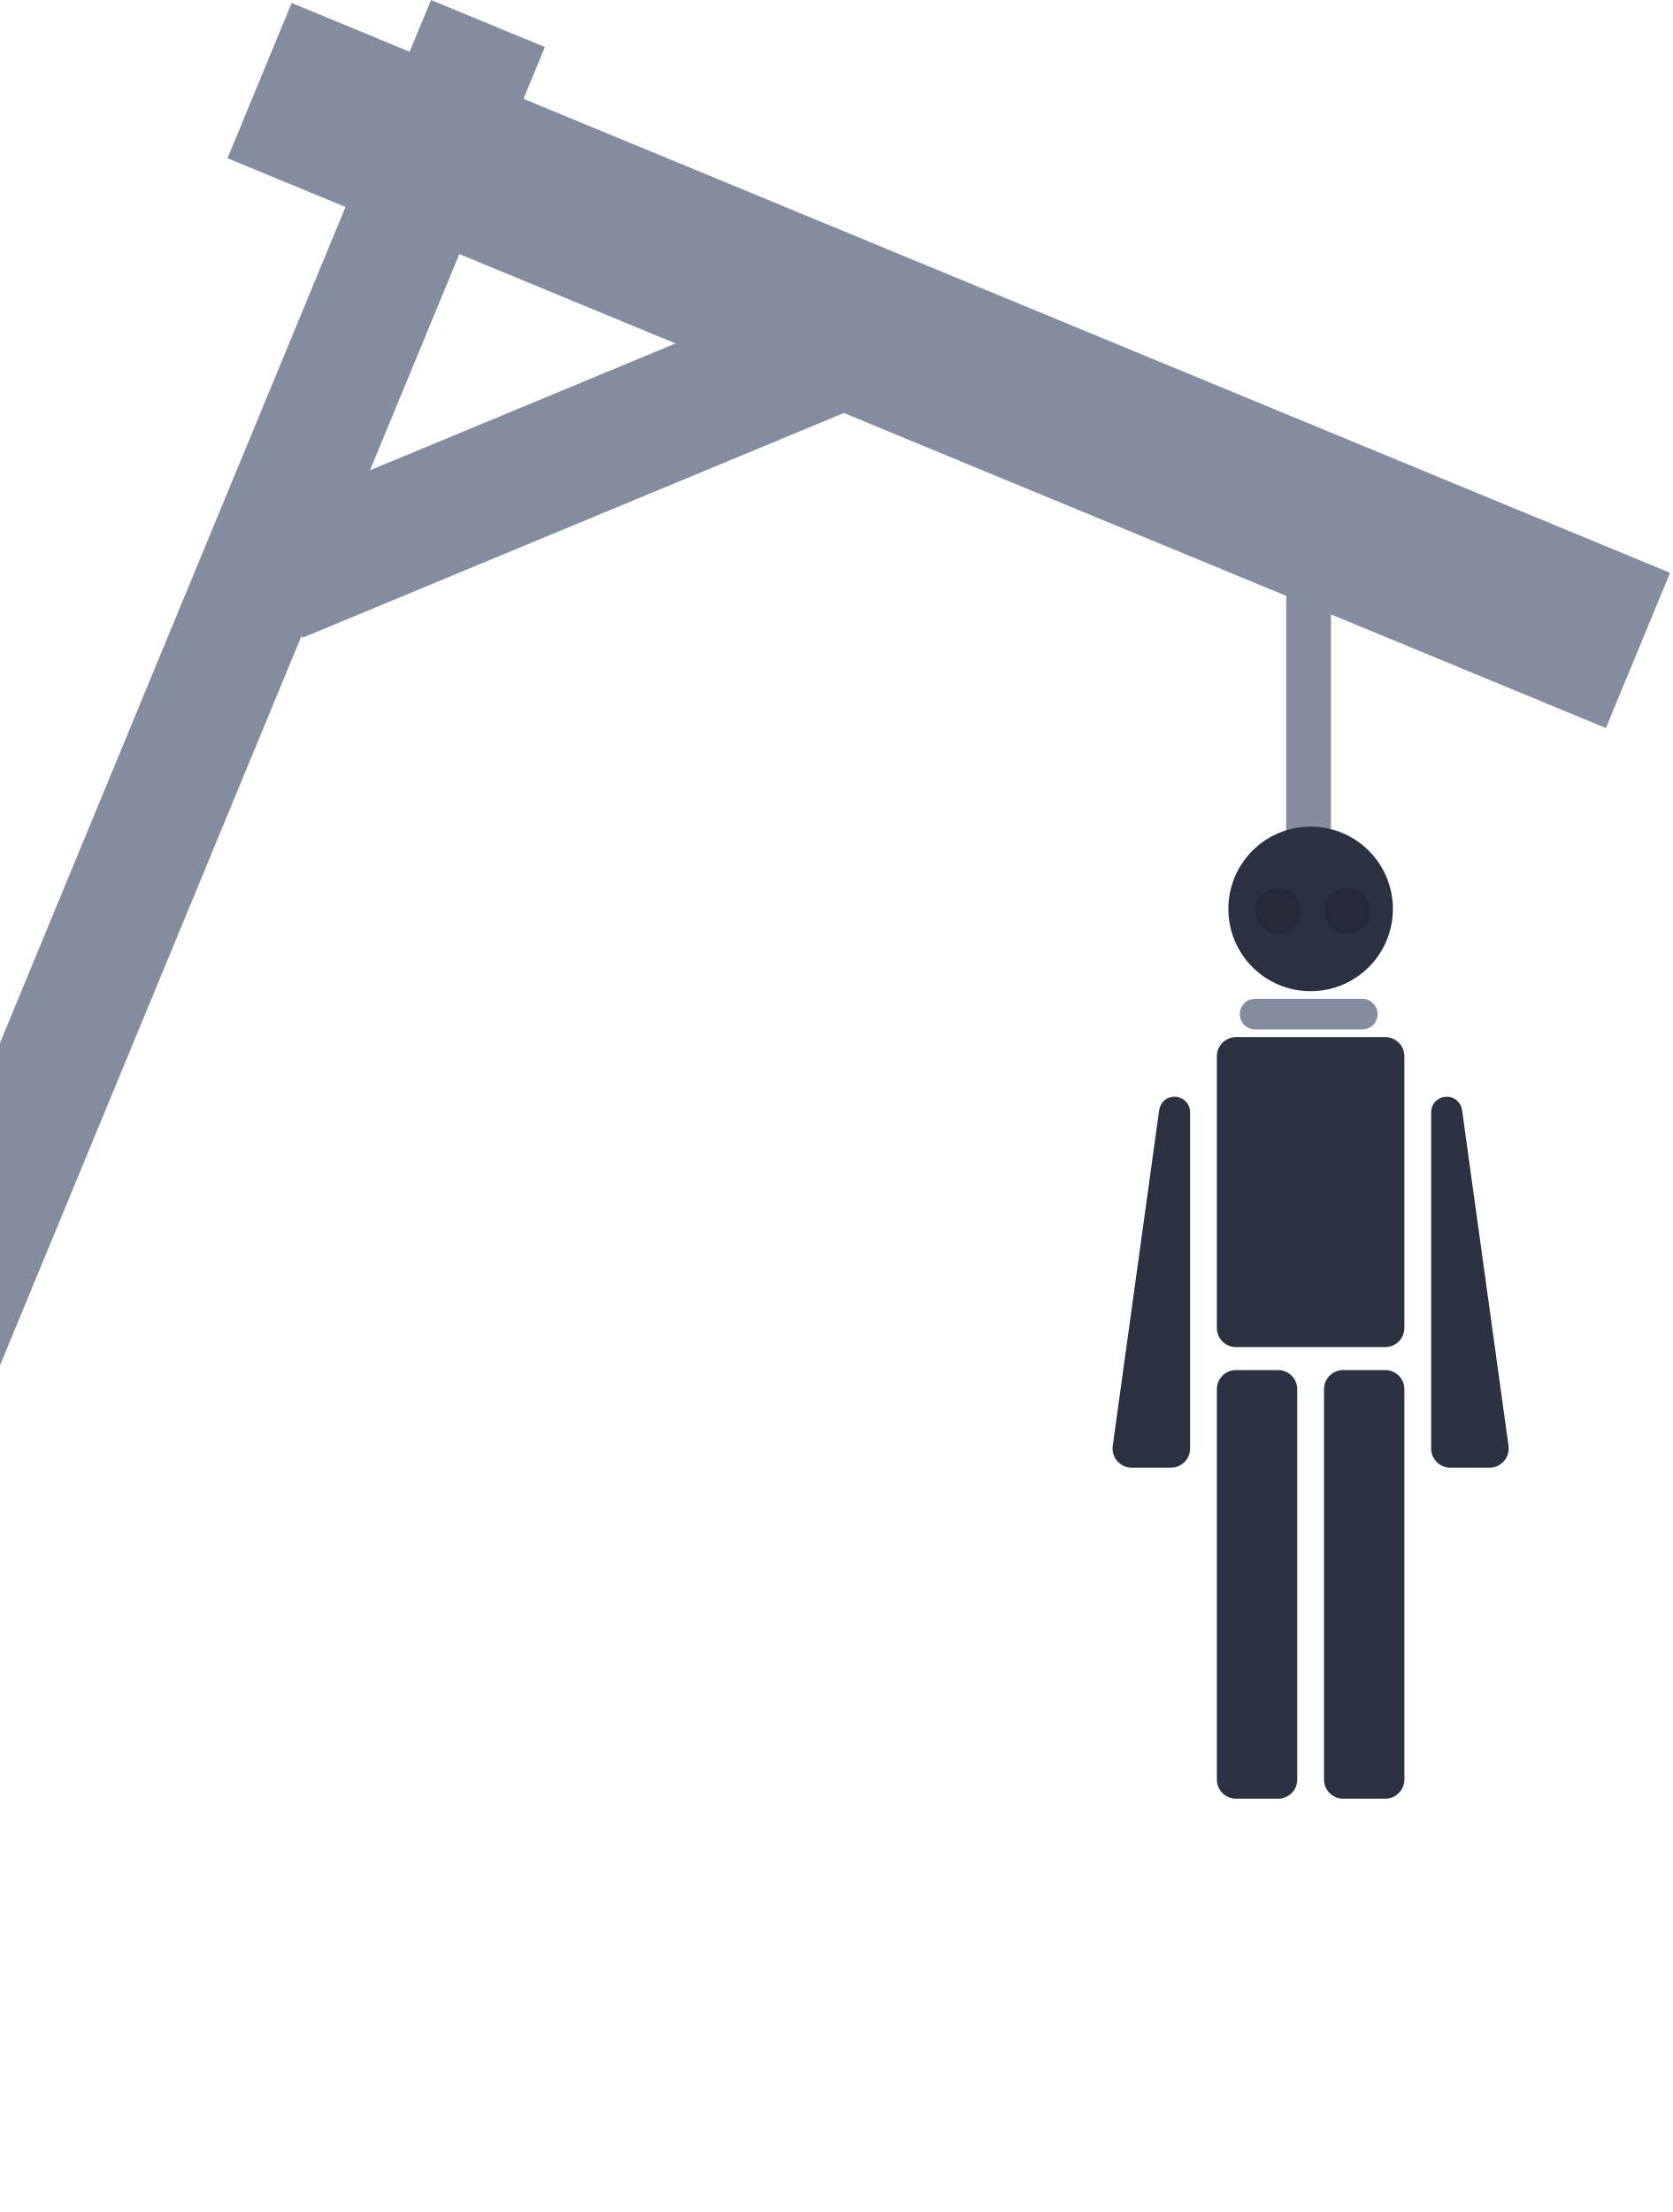
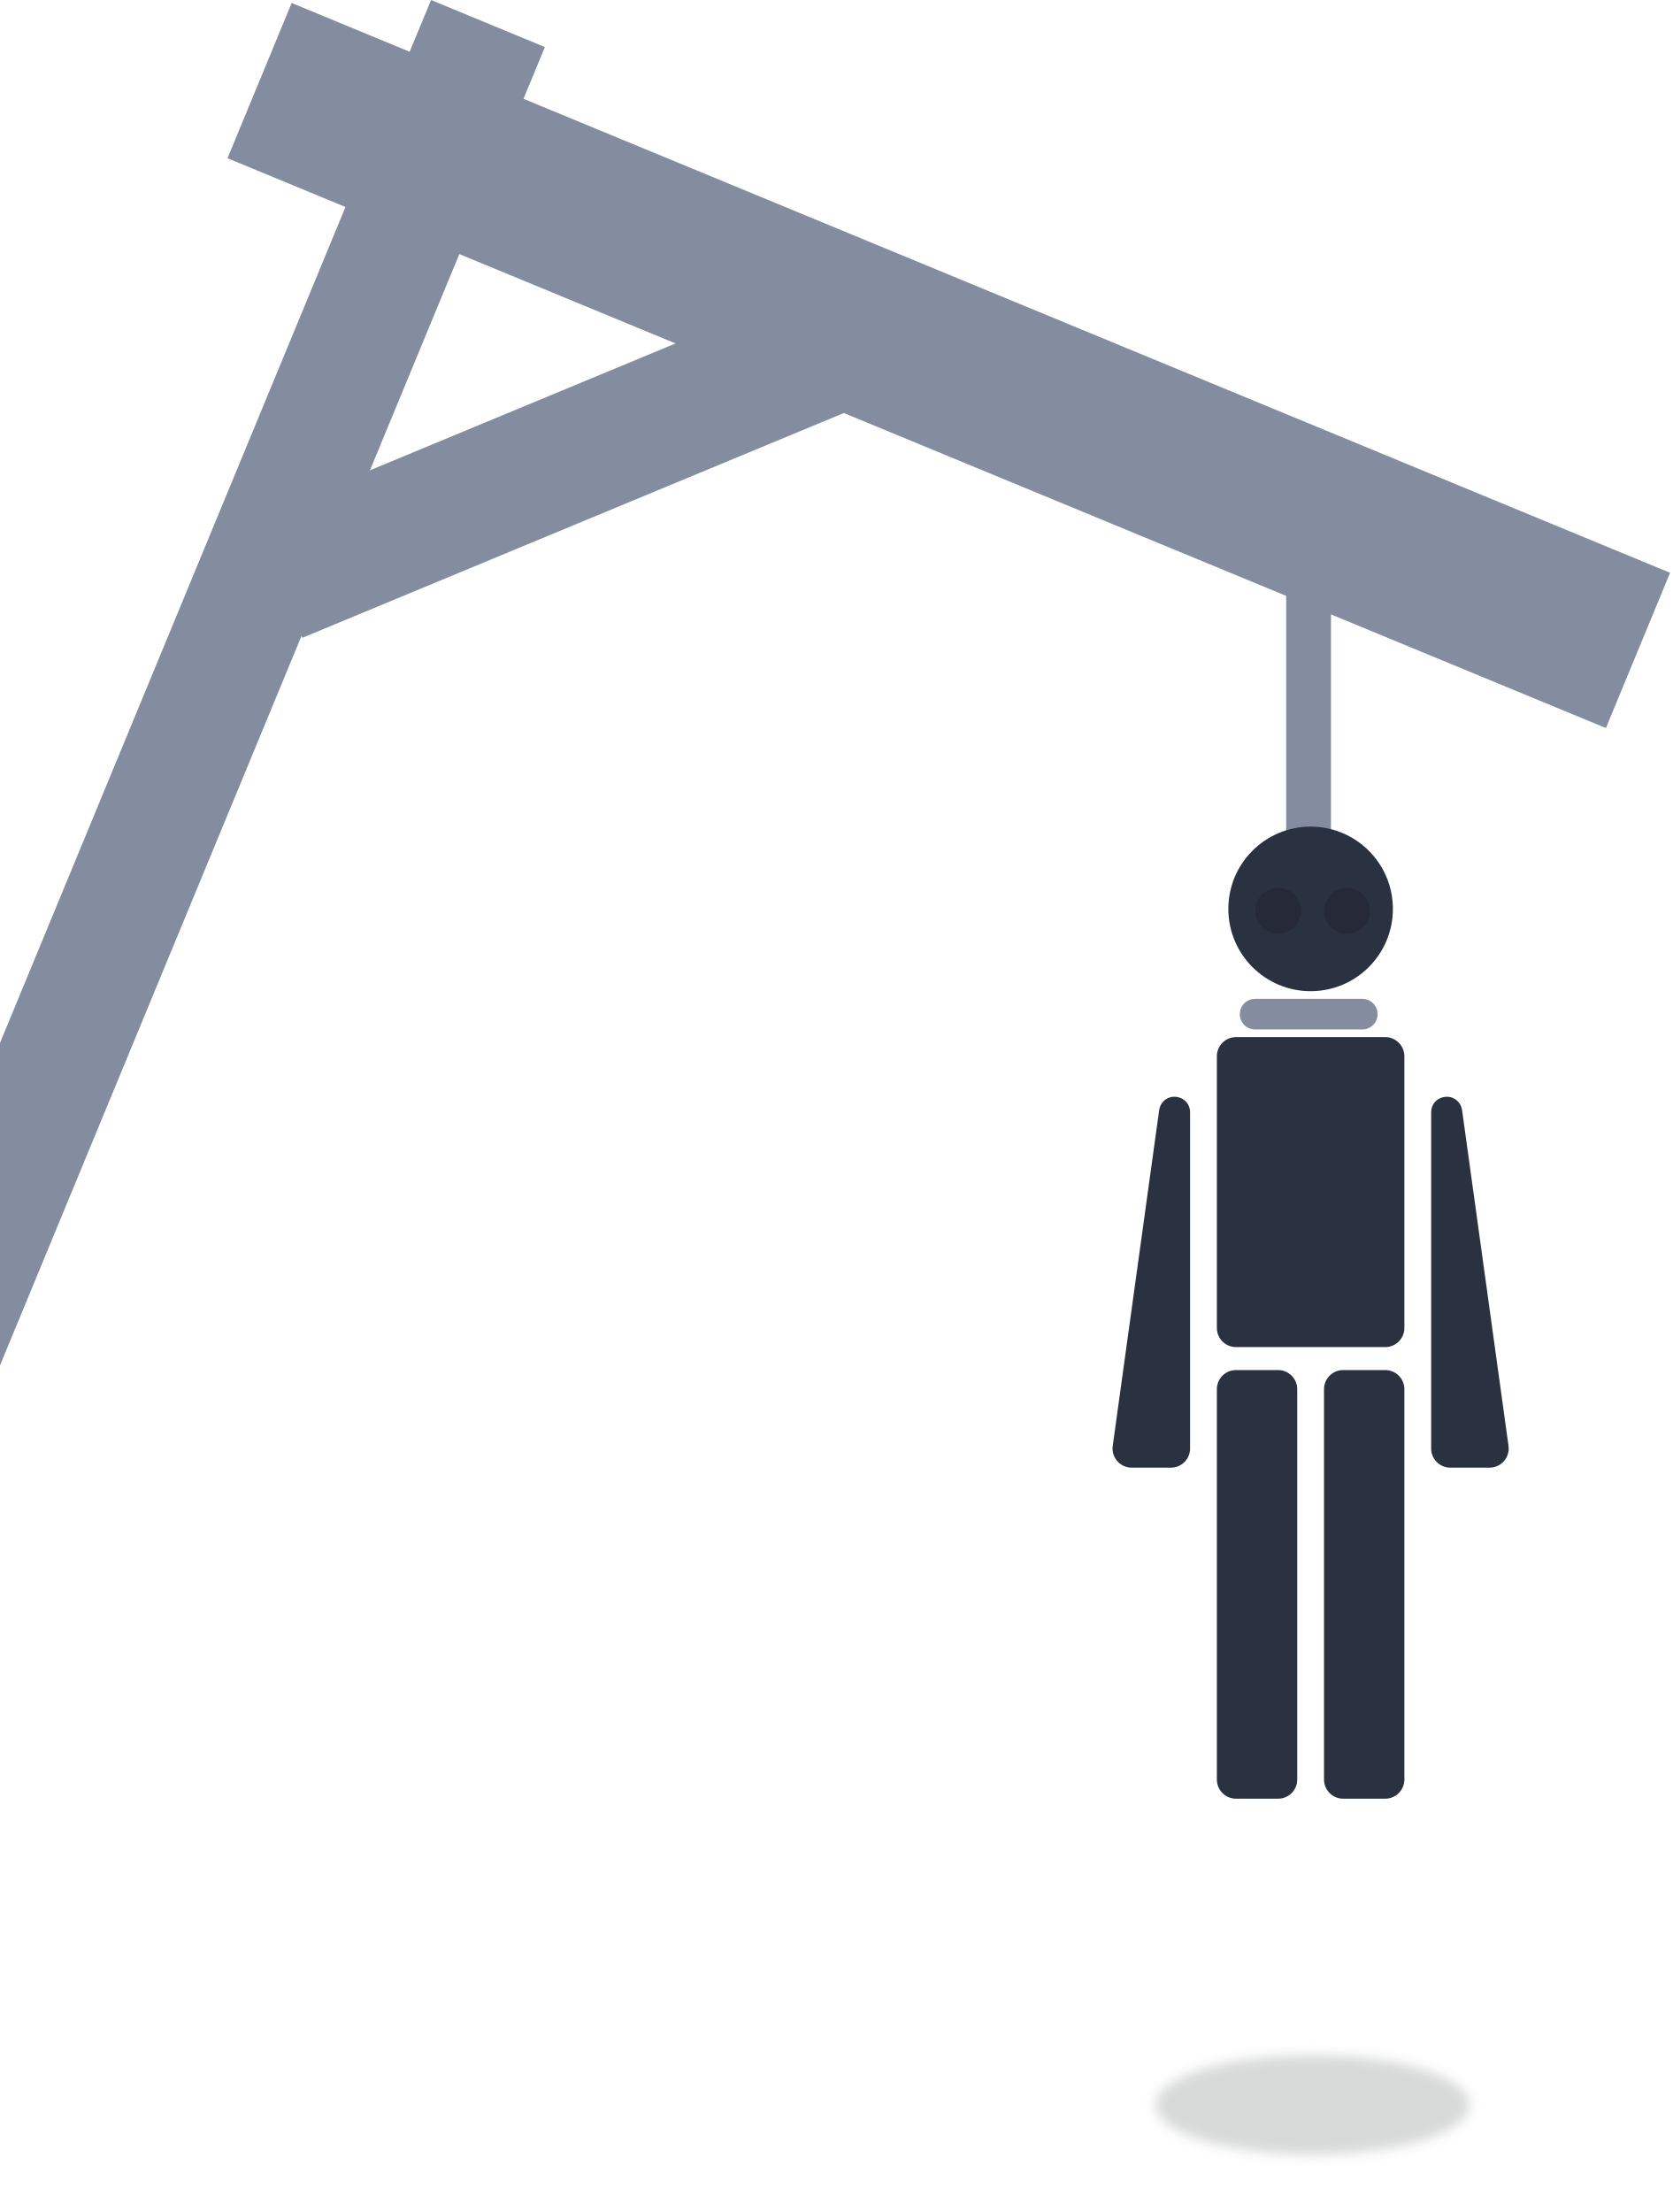
- <svg xmlns="http://www.w3.org/2000/svg" width="437" height="578" viewBox="0 0 437 578" fill="none">
+ <svg xmlns="http://www.w3.org/2000/svg" id="gallow-img" width="437" height="578" viewBox="0 0 437 578" fill="none">
  <g id="gallow">
    <g id="wood">
      <rect x="112.644" width="32.191" height="611.629" transform="rotate(22.4578 112.644 0)" fill="#838D9F" />
      <rect x="76.221" y="0.778" width="389.773" height="43.897" transform="rotate(22.4578 76.2213 0.777893)" fill="#838D9F" />
      <rect x="336.112" y="143" width="11.706" height="95.11" fill="#838D9F" />
      <rect x="214.759" y="73.876" width="33.654" height="160.955" transform="rotate(67.4578 214.759 73.8755)" fill="#838D9F" />
    </g>
    <g id="guy">
      <circle class="body-part" id="head" cx="342.5" cy="237.5" r="21.5" fill="#2A3141" />
      <rect class="body-part" id="body" x="318" y="271" width="49" height="81" rx="5" fill="#2A3141" />
      <rect class="body-part" id="left-leg" x="318" y="358" width="21" height="112" rx="5" fill="#2A3141" />
      <rect class="body-part" id="right-leg" x="346" y="358" width="21" height="112" rx="5" fill="#2A3141" />
-       <path class="body-part" id="right-hand" d="M374 290.646C374 286.285 379.939 284.992 381.752 288.958V288.958C381.917 289.317 382.027 289.699 382.082 290.09L394.214 377.815C394.629 380.82 392.295 383.5 389.261 383.5H379C376.239 383.5 374 381.261 374 378.5V290.646Z" fill="#2A3141" />
-       <path class="body-part" id="left-hand" d="M311 290.646C311 286.285 305.061 284.992 303.248 288.958V288.958C303.083 289.317 302.973 289.699 302.918 290.09L290.786 377.815C290.371 380.82 292.705 383.5 295.739 383.5H306C308.761 383.5 311 381.261 311 378.5V290.646Z" fill="#2A3141" />
+       <path class="body-part" id="right-hand" d="M374 290.646C374 286.285 379.939 284.992 381.752 288.958C381.917 289.317 382.027 289.699 382.082 290.09L394.214 377.815C394.629 380.82 392.295 383.5 389.261 383.5H379C376.239 383.5 374 381.261 374 378.5V290.646Z" fill="#2A3141" />
+       <path class="body-part" id="left-hand" d="M311 290.646C311 286.285 305.061 284.992 303.248 288.958C303.083 289.317 302.973 289.699 302.918 290.09L290.786 377.815C290.371 380.82 292.705 383.5 295.739 383.5H306C308.761 383.5 311 381.261 311 378.5V290.646Z" fill="#2A3141" />
      <rect id="neck" x="324" y="261" width="36" height="8" rx="4" fill="#838D9F" />
      <g id="eyes">
        <circle id="eye-left" cx="334" cy="238" r="6" fill="#262A38" />
        <circle id="eye-right" cx="352" cy="238" r="6" fill="#262A38" />
      </g>
    </g>
+     <g id="shadow" filter="url(#filter0_f_2_78)">
+       <ellipse cx="343" cy="550" rx="41" ry="13" fill="#1C1E23" fill-opacity="0.17" />
+     </g>
  </g>
+   <defs>
+     <filter id="filter0_f_2_78" x="267" y="498" width="152" height="76" filterUnits="userSpaceOnUse" color-interpolation-filters="sRGB">
+       <feFlood flood-opacity="0" result="BackgroundImageFix" />
+       <feBlend mode="normal" in="SourceGraphic" in2="BackgroundImageFix" result="shape" />
+       <feGaussianBlur stdDeviation="1.5" result="effect1_foregroundBlur_2_78" />
+     </filter>
+   </defs>
</svg>
